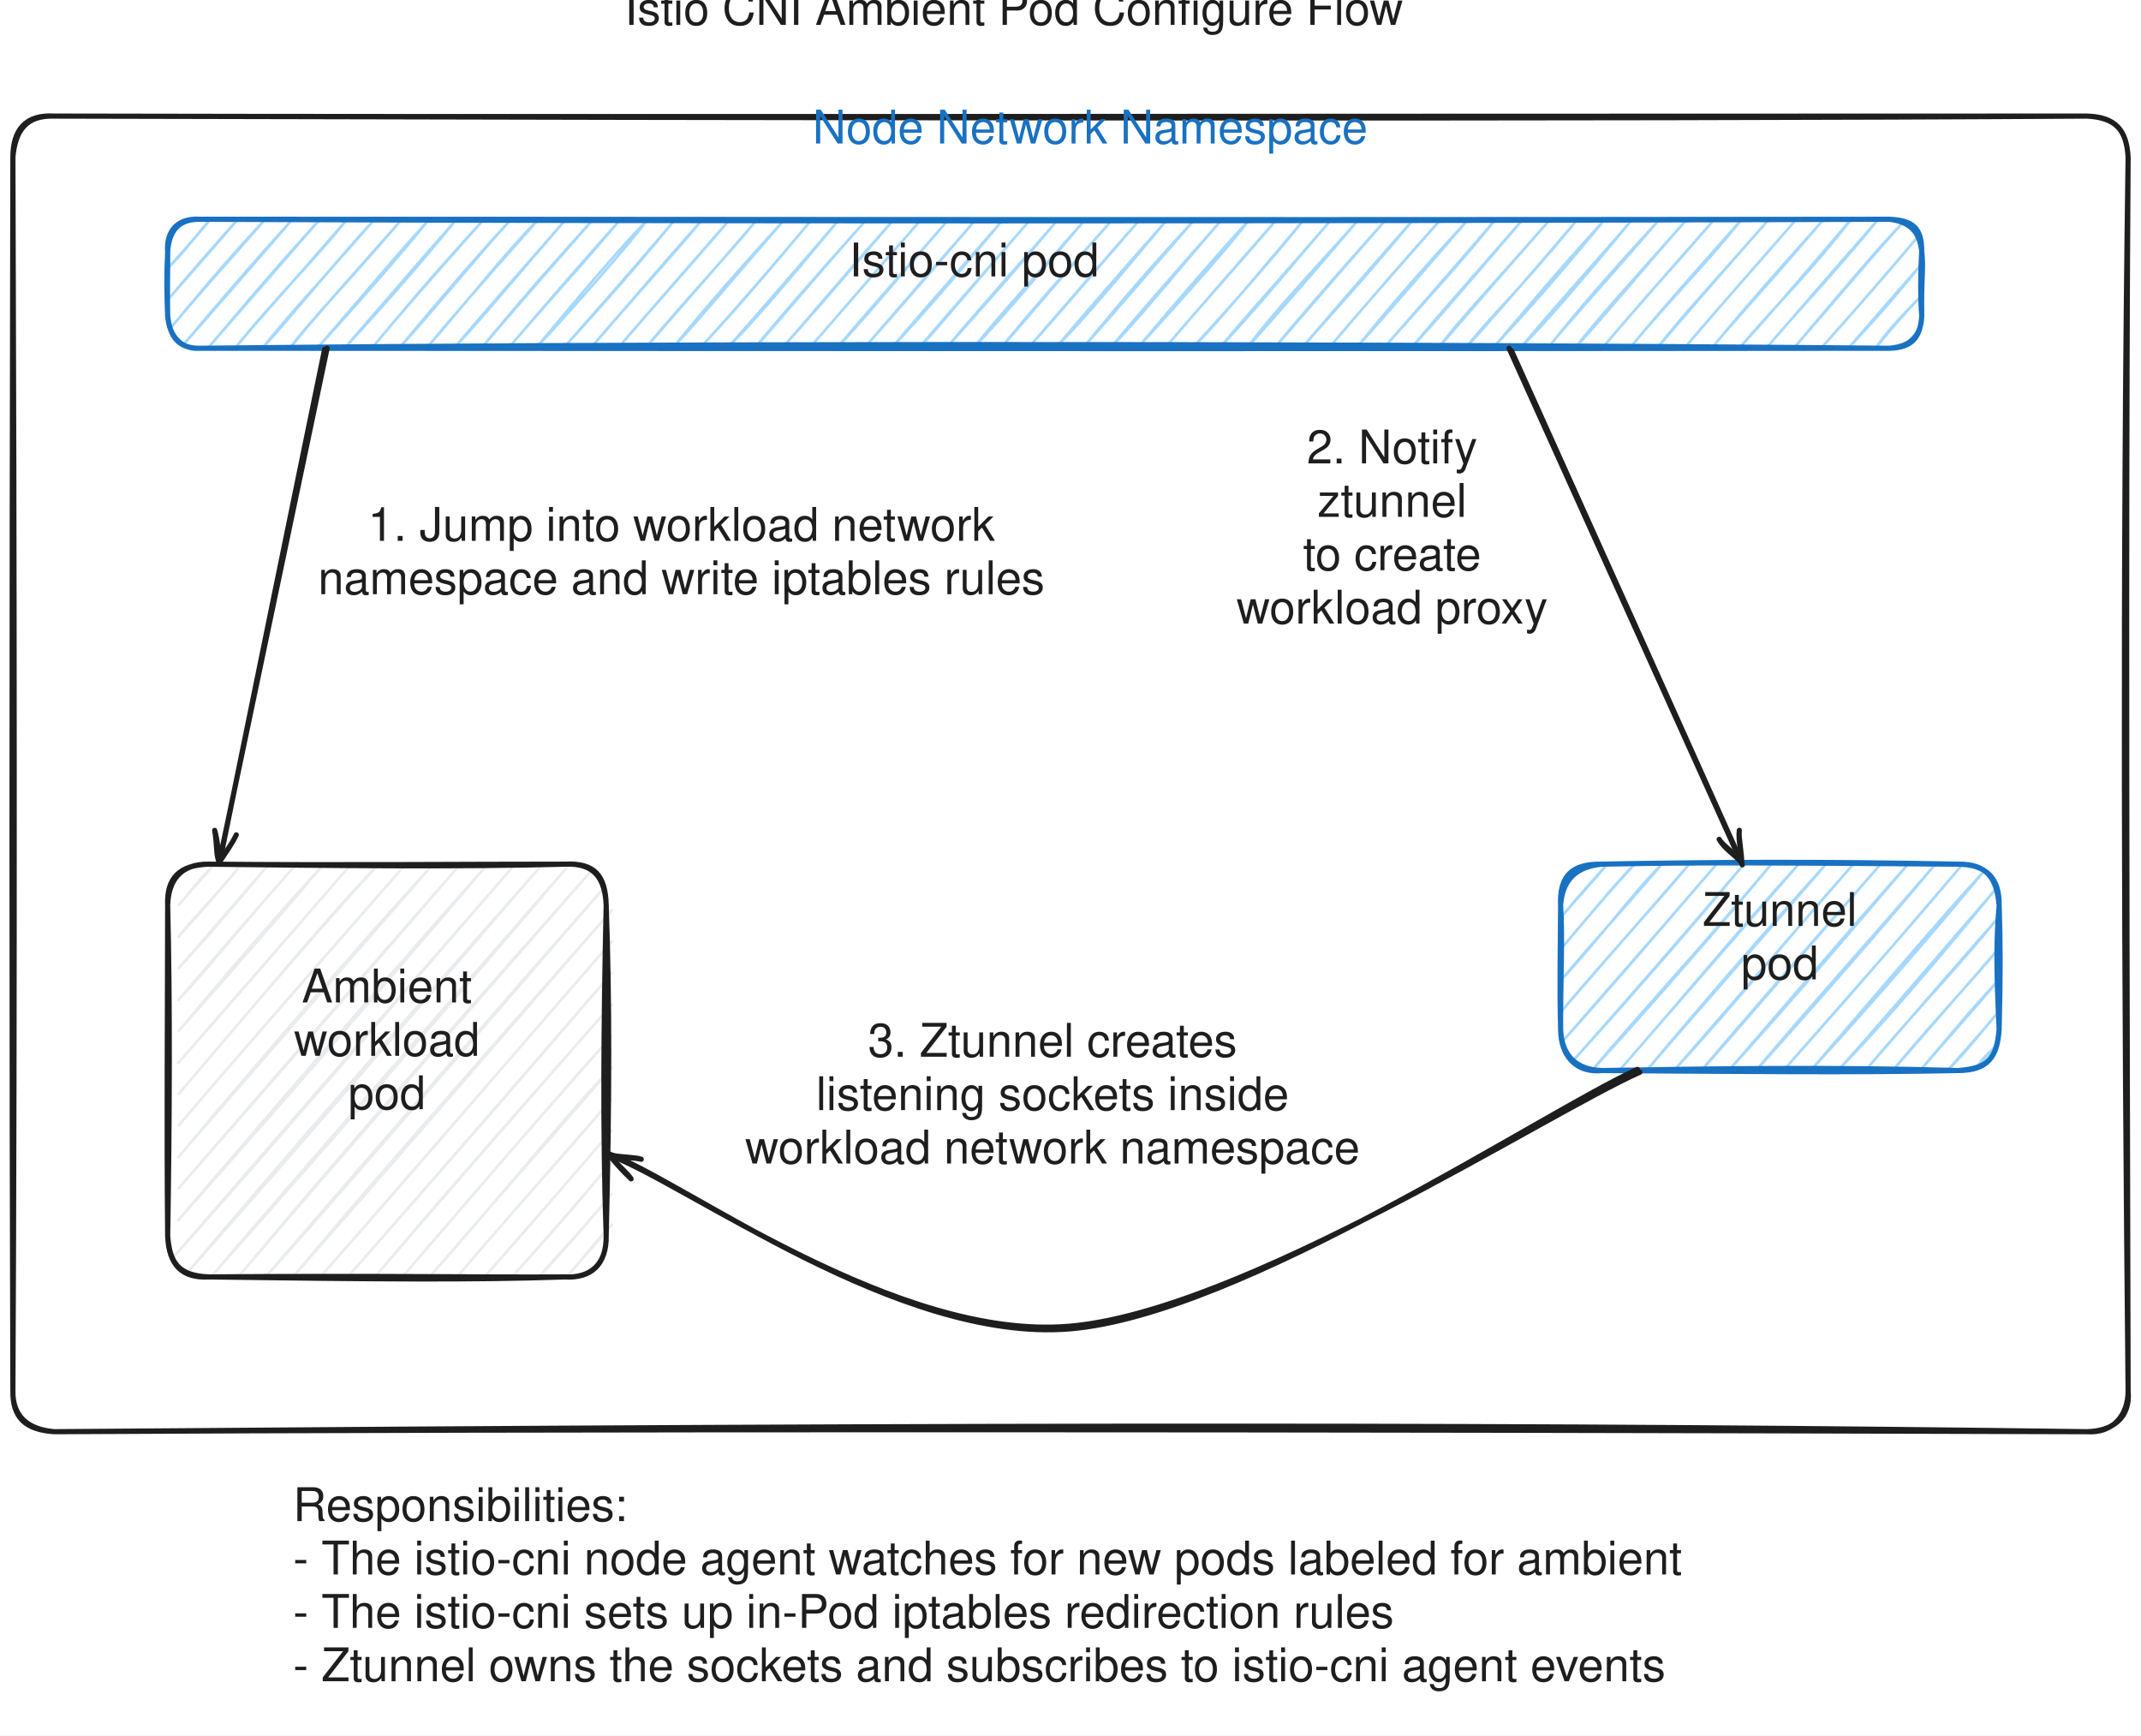
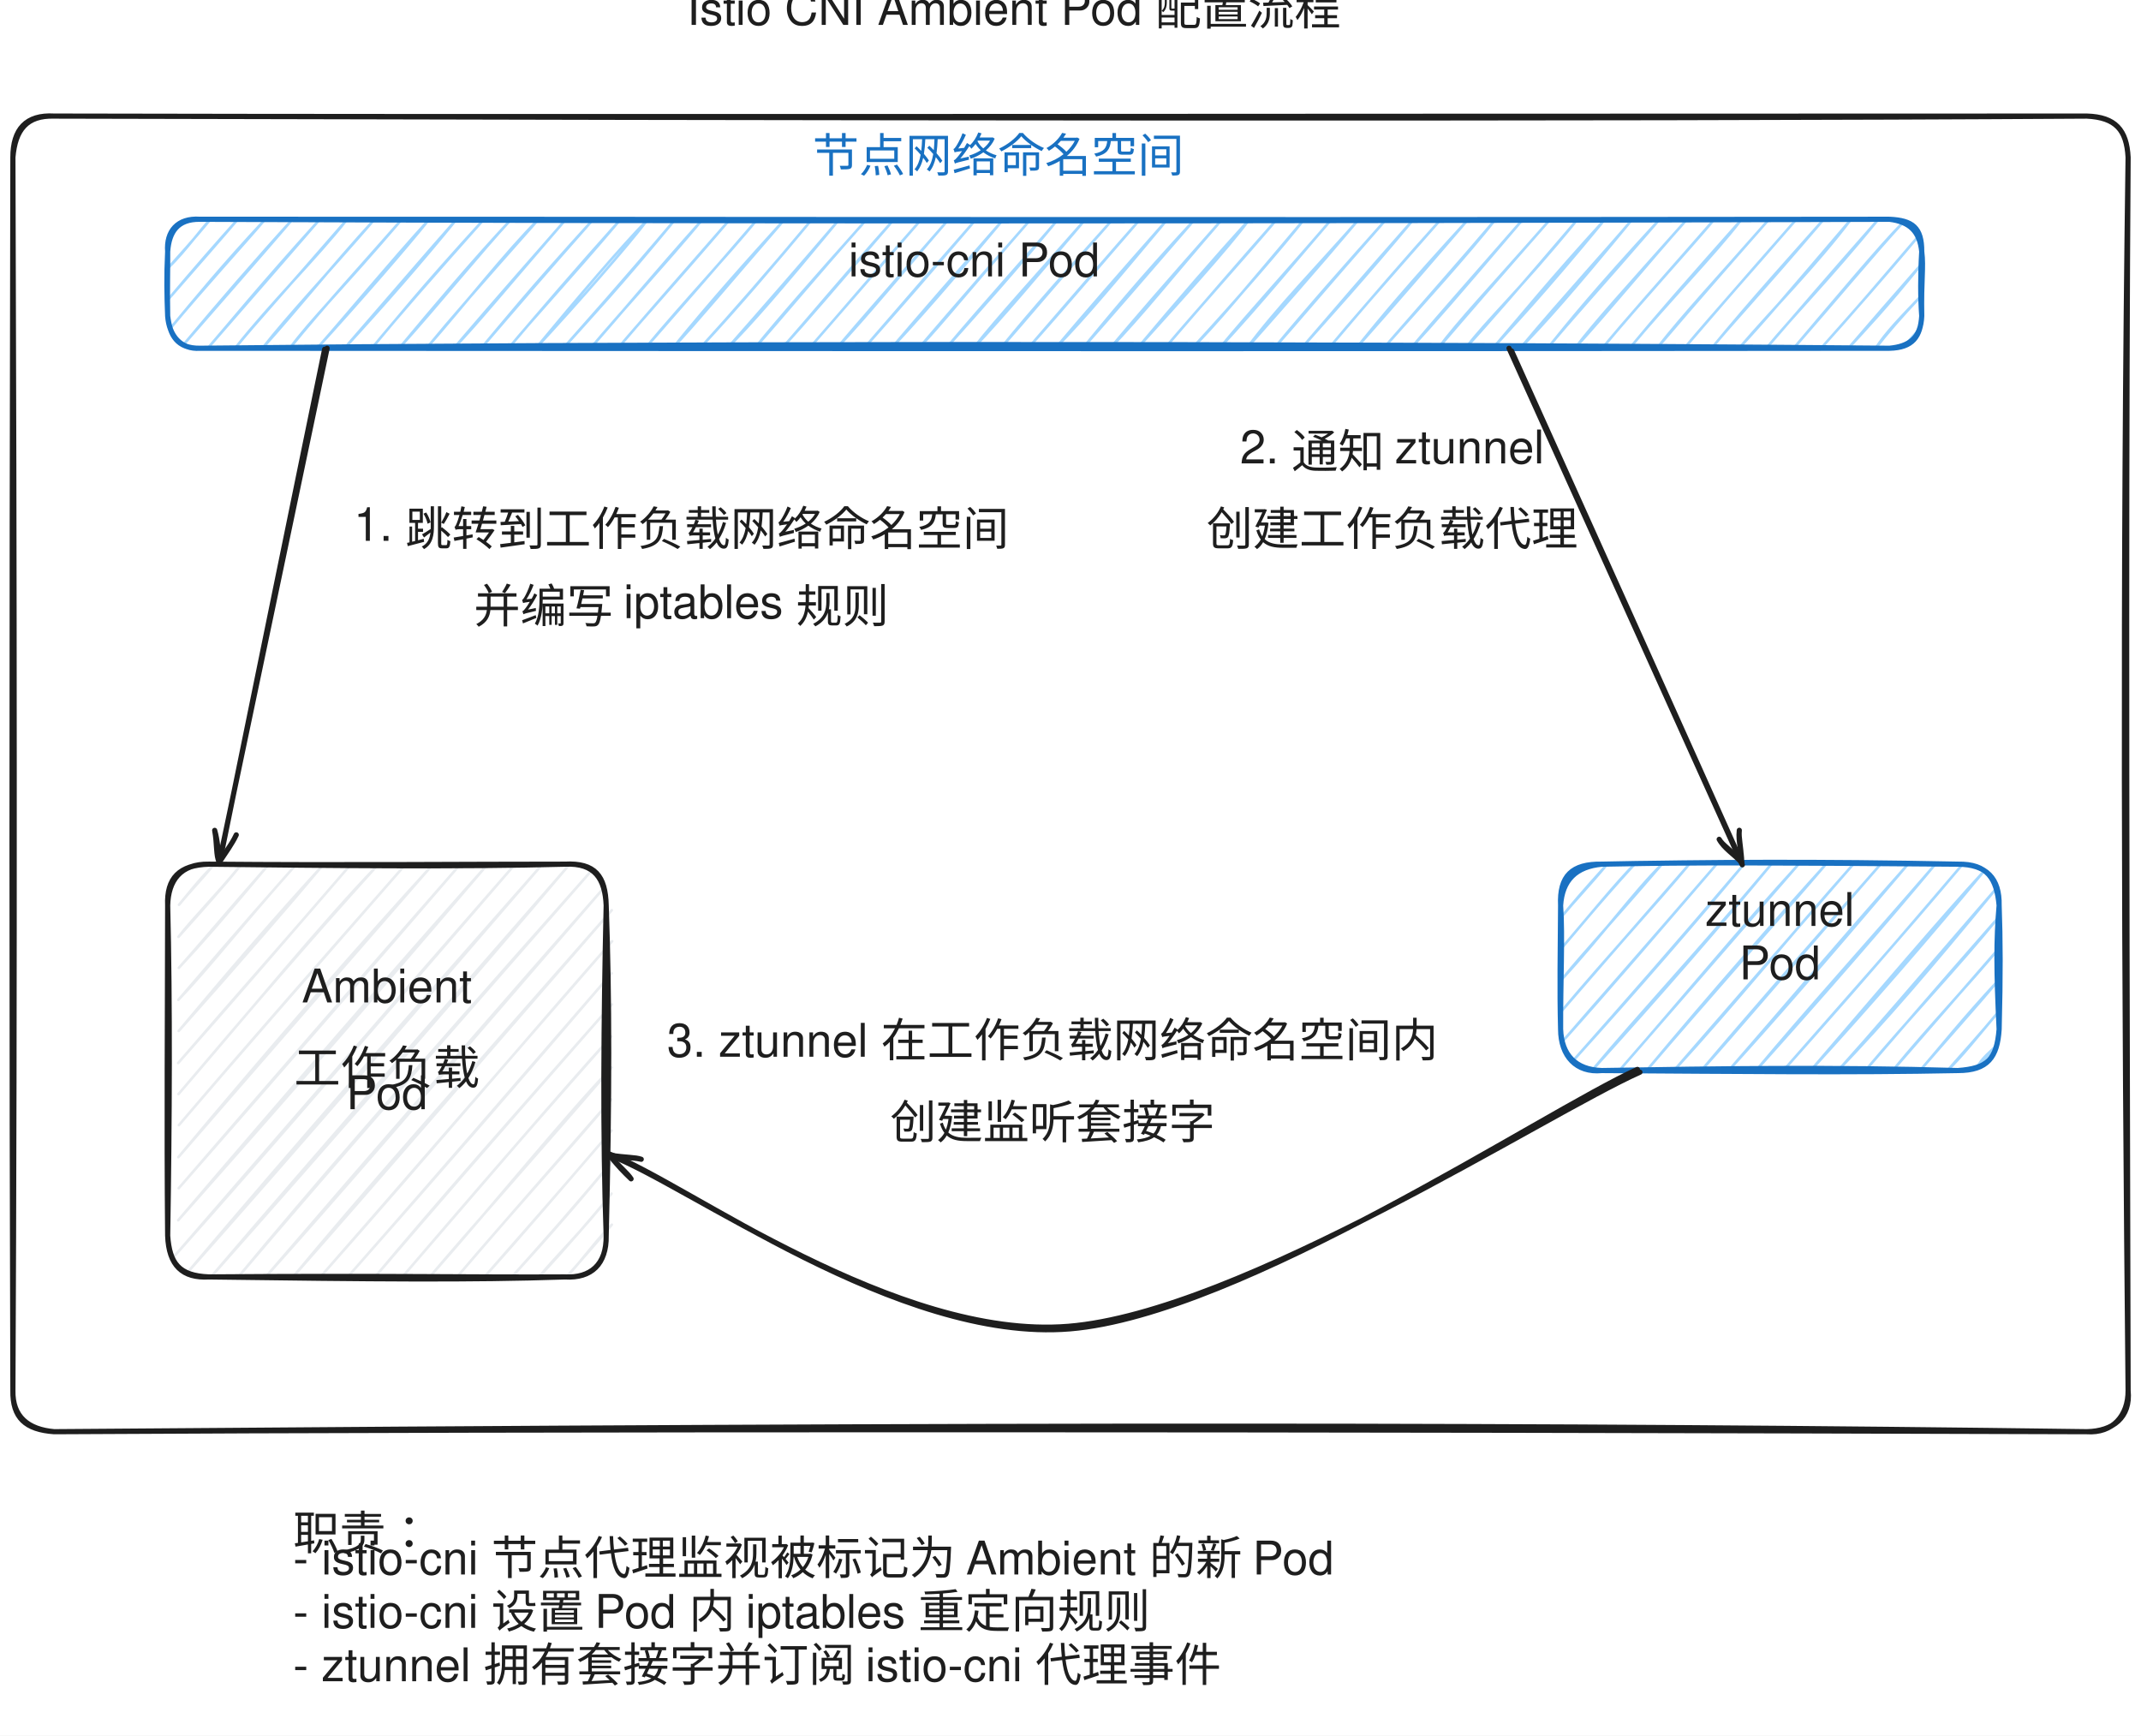
<svg xmlns="http://www.w3.org/2000/svg" version="1.1" viewBox="0 0 1660 1345.6" width="3320" height="2691.2">
  <defs>
    <style class="style-fonts">
      @font-face {
        font-family: "Virgil";
        src: url("https://excalidraw.com/Virgil.woff2");
      }
+ 
      @font-face {
        font-family: "Cascadia";
        src: url("https://excalidraw.com/Cascadia.woff2");
      }
+ 
      @font-face {
        font-family: "Assistant";
        src: url("https://app.excalidraw.com//dist/excalidraw-assets/Assistant-Regular.woff2");
      }
    </style>
  </defs>
  <rect x="0" y="0" width="1660" height="1345.6" fill="#ffffff" />
  <g stroke-linecap="round" transform="translate(10 90) rotate(0 820 510)">
    <path d="M32 0 C628.51 1.47, 1223.84 2.41, 1608 0 M32 0 C435.96 0.87, 840.23 0.09, 1608 0 M1608 0 C1630.18 0.62, 1638.9 10.75, 1640 32 M1608 0 C1630.43 1.15, 1638.89 10.7, 1640 32 M1640 32 C1635.49 355.02, 1636.9 678.5, 1640 988 M1640 32 C1638.57 243.76, 1638.44 455.67, 1640 988 M1640 988 C1640.18 1007.56, 1627.94 1021.39, 1608 1020 M1640 988 C1642.12 1009.11, 1628.21 1019.57, 1608 1020 M1608 1020 C1198.52 1014.57, 788.81 1014.03, 32 1020 M1608 1020 C1009.57 1018.06, 410.25 1017.82, 32 1020 M32 1020 C9.71 1018.47, -0.39 1009.24, 0 988 M32 1020 C12.08 1018.25, -0.45 1008.61, 0 988 M0 988 C1.58 669.8, 1.12 349.85, 0 32 M0 988 C-0.88 716.04, -0.89 444.3, 0 32 M0 32 C-0.03 10.31, 10.15 -1.3, 32 0 M0 32 C1.82 10.71, 10.62 -0.65, 32 0" stroke="#1e1e1e" stroke-width="4" fill="none" />
  </g>
  <g transform="translate(630 102) rotate(0 215.1667 20.7)">
-     <text x="0" y="0" font-family="Helvetica, Segoe UI Emoji" font-size="36px" fill="#1971c2" text-anchor="start" style="white-space: pre;" direction="ltr" dominant-baseline="text-before-edge">Node Network Namespace</text>
+     <text x="0" y="0" font-family="Helvetica, Segoe UI Emoji" font-size="36px" fill="#1971c2" text-anchor="start" style="white-space: pre;" direction="ltr" dominant-baseline="text-before-edge">节点网络命名空间</text>
  </g>
  <g stroke-linecap="round" transform="translate(130 170) rotate(0 680 50)">
    <path d="M3.56 9.72 C3.56 9.72, 3.56 9.72, 3.56 9.72 M3.56 9.72 C3.56 9.72, 3.56 9.72, 3.56 9.72 M0.54 37.57 C14.58 23.79, 25.49 7.78, 33.35 -0.16 M0.54 37.57 C8.73 28.22, 18.46 17.85, 33.35 -0.16 M0.81 61.65 C20.78 38.79, 41.46 15.18, 54.61 -0.23 M0.81 61.65 C19.56 39.26, 39.48 16.6, 54.61 -0.23 M1.73 84.98 C22.3 60.2, 41.29 36.98, 75.21 0.45 M1.73 84.98 C29.46 51.68, 58.67 19.9, 75.21 0.45 M11.84 97.74 C39.02 66.49, 68.85 32.56, 96.47 0.39 M11.84 97.74 C39.91 64.2, 69.35 30.11, 96.47 0.39 M30.48 100.69 C50.13 77.91, 70.32 52.77, 117.73 0.32 M30.48 100.69 C65.3 60.83, 99.85 20.9, 117.73 0.32 M51.74 100.62 C80.9 63.71, 115.14 30.55, 138.99 0.25 M51.74 100.62 C69.77 78.49, 87.93 59.17, 138.99 0.25 M73 100.55 C95.33 72.25, 119.72 47.01, 160.25 0.18 M73 100.55 C101.15 69.24, 126.68 36.89, 160.25 0.18 M94.26 100.49 C112.22 76.39, 132.92 56.9, 181.51 0.11 M94.26 100.49 C121.57 66.88, 152.06 33.7, 181.51 0.11 M115.52 100.42 C150.55 61.87, 185.15 21.99, 202.77 0.04 M115.52 100.42 C142.61 69.61, 169.93 36.24, 202.77 0.04 M136.78 100.35 C168.26 64.15, 202.73 23.97, 224.03 -0.03 M136.78 100.35 C167.84 66.55, 197.16 32.97, 224.03 -0.03 M158.04 100.28 C176.44 78.6, 193.99 56.01, 245.29 -0.1 M158.04 100.28 C180.07 73.51, 204.1 46.26, 245.29 -0.1 M179.3 100.21 C207.11 66.98, 235.42 33.08, 266.55 -0.17 M179.3 100.21 C211.24 64.68, 242.34 25.99, 266.55 -0.17 M200.56 100.14 C231.38 64.91, 261.84 25.71, 287.81 -0.24 M200.56 100.14 C219.8 76.69, 239.51 54.22, 287.81 -0.24 M221.82 100.07 C241.75 79.06, 259.74 56.75, 308.42 0.45 M221.82 100.07 C255.59 60.41, 288.99 22.89, 308.42 0.45 M242.42 100.76 C261.14 78.62, 277.52 57.76, 329.68 0.38 M242.42 100.76 C268.62 70.24, 294.18 40.55, 329.68 0.38 M263.68 100.69 C285.4 74.4, 308.87 49.87, 350.94 0.31 M263.68 100.69 C289.14 70.64, 316 39.28, 350.94 0.31 M284.94 100.62 C320.68 61.83, 354.93 22.76, 372.2 0.24 M284.94 100.62 C318.29 60.35, 352.08 20.68, 372.2 0.24 M306.2 100.55 C328.12 76.15, 351.94 50.7, 393.46 0.17 M306.2 100.55 C326.87 77.02, 347.75 54.05, 393.46 0.17 M327.46 100.48 C353.02 70.04, 381.84 39.34, 414.72 0.1 M327.46 100.48 C352.37 72.13, 374.73 44.87, 414.72 0.1 M348.72 100.41 C378.38 65.72, 406.11 34.19, 435.98 0.04 M348.72 100.41 C366.86 78.74, 386.85 57.3, 435.98 0.04 M369.98 100.34 C401.63 62.34, 432.94 29.5, 457.24 -0.03 M369.98 100.34 C397.85 68.46, 423.86 38.8, 457.24 -0.03 M391.24 100.27 C410.91 79.07, 430.57 55.29, 478.5 -0.1 M391.24 100.27 C420.46 64.12, 451.72 29.4, 478.5 -0.1 M412.5 100.21 C444.35 65.94, 471.46 33.74, 499.76 -0.17 M412.5 100.21 C438.56 71.57, 464.89 41.49, 499.76 -0.17 M433.76 100.14 C461.11 69.2, 489.17 36.9, 521.02 -0.24 M433.76 100.14 C454.18 79.29, 473.14 57.56, 521.02 -0.24 M455.02 100.07 C476.81 75.69, 498.92 48.5, 541.62 0.45 M455.02 100.07 C476.07 74.29, 498.72 48.57, 541.62 0.45 M475.63 100.75 C496.58 77.65, 515.02 55.89, 562.88 0.38 M475.63 100.75 C498.49 74.94, 520.47 48.07, 562.88 0.38 M496.89 100.68 C524.89 68.5, 551.7 37.53, 584.14 0.31 M496.89 100.68 C521.16 73.07, 545.27 44.31, 584.14 0.31 M518.15 100.62 C543.59 73.47, 567.81 43.56, 605.4 0.24 M518.15 100.62 C537.6 77.65, 556.54 56.23, 605.4 0.24 M539.41 100.55 C567 69.57, 594.04 38.39, 626.66 0.17 M539.41 100.55 C573.99 60.47, 607.35 22.12, 626.66 0.17 M560.67 100.48 C594.18 64.59, 624.97 27.4, 647.92 0.1 M560.67 100.48 C585.44 71.46, 611.63 41.43, 647.92 0.1 M581.93 100.41 C600.47 80.91, 617.73 58.74, 669.18 0.03 M581.93 100.41 C611.74 65.56, 643.69 29.11, 669.18 0.03 M603.19 100.34 C631.9 68.31, 657.62 39.45, 690.44 -0.04 M603.19 100.34 C635.25 62.4, 669.97 24.07, 690.44 -0.04 M624.45 100.27 C645.07 74.16, 669.5 48.14, 711.7 -0.11 M624.45 100.27 C649.41 73.72, 672.06 46.58, 711.7 -0.11 M645.71 100.2 C671.9 67.99, 698.17 38.79, 732.96 -0.18 M645.71 100.2 C665.64 77.67, 684.52 54.58, 732.96 -0.18 M666.97 100.13 C699.89 62.18, 736.45 19.62, 754.22 -0.24 M666.97 100.13 C695.19 68.67, 722.58 35.98, 754.22 -0.24 M688.23 100.06 C712.56 75.08, 734.85 48.13, 774.83 0.44 M688.23 100.06 C712.92 70.84, 737.67 42.54, 774.83 0.44 M708.83 100.75 C728.94 76.49, 750.92 49.15, 796.09 0.37 M708.83 100.75 C732.16 74.28, 755.83 46.96, 796.09 0.37 M730.09 100.68 C756.4 73.43, 776.99 46.79, 817.35 0.3 M730.09 100.68 C750.52 76.43, 772.66 50.8, 817.35 0.3 M751.35 100.61 C786.24 61.86, 821.03 23.76, 838.61 0.23 M751.35 100.61 C781.46 64.63, 812.51 28.98, 838.61 0.23 M772.61 100.54 C801.76 66.14, 834.85 29.78, 859.87 0.17 M772.61 100.54 C801.13 67.58, 829.34 34.7, 859.87 0.17 M793.87 100.47 C813.6 80.79, 833.19 56.78, 881.13 0.1 M793.87 100.47 C829.83 61.46, 864.49 21.21, 881.13 0.1 M815.13 100.4 C840.9 69.33, 866.73 41.54, 902.39 0.03 M815.13 100.4 C848.19 64.69, 878.96 27.05, 902.39 0.03 M836.39 100.33 C860.98 67.47, 889.19 39, 923.65 -0.04 M836.39 100.33 C861.79 71.6, 886.61 43.71, 923.65 -0.04 M857.65 100.27 C876.35 79.24, 894.05 57.89, 944.91 -0.11 M857.65 100.27 C885.08 67.08, 914.08 34.5, 944.91 -0.11 M878.91 100.2 C901.58 74.47, 926.02 48.04, 966.17 -0.18 M878.91 100.2 C903.27 72, 928.46 42.35, 966.17 -0.18 M900.17 100.13 C932.73 61.79, 960.63 29.4, 987.43 -0.25 M900.17 100.13 C918.07 78.58, 936.93 57.11, 987.43 -0.25 M921.43 100.06 C941.55 75.23, 960.31 52.56, 1008.03 0.44 M921.43 100.06 C952.25 65.37, 981.72 31.02, 1008.03 0.44 M942.04 100.74 C974.56 64.2, 1007.99 27.35, 1029.29 0.37 M942.04 100.74 C971.73 66.62, 1003.08 31.23, 1029.29 0.37 M963.3 100.68 C984.04 76, 1004.1 53.54, 1050.55 0.3 M963.3 100.68 C981.94 80.46, 999.26 60.49, 1050.55 0.3 M984.56 100.61 C1001.84 77.5, 1022.9 55.87, 1071.81 0.23 M984.56 100.61 C1007.6 73.7, 1032.07 45.42, 1071.81 0.23 M1005.82 100.54 C1024.02 76.58, 1046.82 56.71, 1093.08 0.16 M1005.82 100.54 C1025.7 78.45, 1046.2 55.14, 1093.08 0.16 M1027.08 100.47 C1044.43 80.95, 1063.01 62.33, 1114.34 0.09 M1027.08 100.47 C1049.18 74.77, 1071.28 47.27, 1114.34 0.09 M1048.34 100.4 C1083.05 58.91, 1117.78 21.34, 1135.6 0.02 M1048.34 100.4 C1067.93 80.21, 1087.79 58.08, 1135.6 0.02 M1069.6 100.33 C1086.55 79.4, 1104.32 57.01, 1156.86 -0.05 M1069.6 100.33 C1088.53 77.21, 1108.59 55.77, 1156.86 -0.05 M1090.86 100.26 C1119.62 68.54, 1145.22 36.84, 1178.12 -0.11 M1090.86 100.26 C1108.1 77.92, 1126.67 57.72, 1178.12 -0.11 M1112.12 100.19 C1130.81 77.47, 1152.76 53.09, 1199.38 -0.18 M1112.12 100.19 C1144.69 61.23, 1177.83 25.48, 1199.38 -0.18 M1133.38 100.12 C1164.25 62.96, 1198.17 28.73, 1219.98 0.5 M1133.38 100.12 C1153.97 75.19, 1176.14 49.93, 1219.98 0.5 M1154.64 100.05 C1176.24 72.48, 1201.43 45.79, 1241.24 0.43 M1154.64 100.05 C1186.93 62.11, 1219.3 25.34, 1241.24 0.43 M1175.24 100.74 C1202.18 68.72, 1227.55 40.83, 1262.5 0.36 M1175.24 100.74 C1193 80.04, 1213.54 56.17, 1262.5 0.36 M1196.5 100.67 C1228.28 61.94, 1262.09 24.84, 1283.76 0.3 M1196.5 100.67 C1213.85 79.55, 1232.58 60.33, 1283.76 0.3 M1217.76 100.6 C1246.58 67.08, 1276.86 37.35, 1305.02 0.23 M1217.76 100.6 C1237.6 79.33, 1256.07 57.59, 1305.02 0.23 M1239.03 100.53 C1261.01 73.94, 1286.07 49.07, 1326.28 0.16 M1239.03 100.53 C1262.25 73.59, 1285.73 46.15, 1326.28 0.16 M1260.29 100.46 C1292.21 64.05, 1324.43 25.25, 1345.57 2.35 M1260.29 100.46 C1293.21 61.66, 1327.07 21.08, 1345.57 2.35 M1281.55 100.4 C1306.59 72.73, 1328.06 47.39, 1357.65 12.85 M1281.55 100.4 C1306.18 72.65, 1329.32 46.76, 1357.65 12.85 M1302.81 100.33 C1316.75 85.15, 1332.42 68.84, 1359.88 34.67 M1302.81 100.33 C1320.13 80.14, 1336.86 60.91, 1359.88 34.67 M1324.07 100.26 C1331.92 87.99, 1343.52 76.12, 1360.15 58.75 M1324.07 100.26 C1332.87 88.81, 1342.75 77.33, 1360.15 58.75 M1346.64 98.68 C1350.86 94.62, 1354.77 88.66, 1359.1 84.34 M1346.64 98.68 C1349.76 93.92, 1354.9 88.81, 1359.1 84.34" stroke="#a5d8ff" stroke-width="2" fill="none" />
    <path d="M25 0 C348.87 -0.12, 672.5 0.72, 1335 0 M25 0 C420.07 1.67, 815.59 1.66, 1335 0 M1335 0 C1350.96 1.96, 1358.41 9.7, 1360 25 M1335 0 C1352.83 0.84, 1360.04 6.34, 1360 25 M1360 25 C1361.58 37.71, 1359.44 46.7, 1360 75 M1360 25 C1358.92 43.33, 1358.97 61.45, 1360 75 M1360 75 C1359.29 92.22, 1350.17 98.56, 1335 100 M1360 75 C1358.92 91.01, 1353.05 99.61, 1335 100 M1335 100 C832.7 95.7, 329.57 96.71, 25 100 M1335 100 C977.92 100.39, 621.41 100.35, 25 100 M25 100 C7.14 100.21, 1.8 89.84, 0 75 M25 100 C10.09 101.05, 1.1 90.27, 0 75 M0 75 C-0.63 59.16, -0.94 44.42, 0 25 M0 75 C-0.46 54.79, 0.14 35.64, 0 25 M0 25 C1.08 9.75, 7.65 -0.22, 25 0 M0 25 C-1.17 9.52, 7.46 -1.21, 25 0" stroke="#1971c2" stroke-width="4" fill="none" />
  </g>
  <g stroke-linecap="round" transform="translate(130 670) rotate(0 170 160)">
    <path d="M7.86 8.16 C7.86 8.16, 7.86 8.16, 7.86 8.16 M7.86 8.16 C7.86 8.16, 7.86 8.16, 7.86 8.16 M8.78 31.49 C16.28 22.24, 26.44 11.77, 34.37 2.05 M8.78 31.49 C16.93 21.69, 23.52 12.91, 34.37 2.05 M8.39 56.32 C20.47 40.86, 37.05 24.57, 55.63 1.98 M8.39 56.32 C26.06 36.54, 44.33 16.23, 55.63 1.98 M8.66 80.4 C26.14 61.69, 42.24 43.29, 76.89 1.91 M8.66 80.4 C27.67 59.13, 44.08 39.12, 76.89 1.91 M8.27 105.24 C33.06 79.28, 53.95 51.52, 98.15 1.85 M8.27 105.24 C27.85 82.72, 47.7 58.85, 98.15 1.85 M8.54 129.32 C44.66 86.09, 80.15 44.77, 119.41 1.78 M8.54 129.32 C52.88 79.57, 96.41 29.35, 119.41 1.78 M8.15 154.16 C52.54 102.6, 96.1 53.71, 140.67 1.71 M8.15 154.16 C51.05 105.69, 90.8 59.38, 140.67 1.71 M8.41 178.24 C66.12 111.18, 121.16 43.88, 161.28 2.39 M8.41 178.24 C58.5 119.09, 110.05 59.01, 161.28 2.39 M8.68 202.32 C55.64 147.37, 102.38 94.29, 182.54 2.32 M8.68 202.32 C63.09 138.43, 119.36 74.42, 182.54 2.32 M8.29 227.16 C79.94 141.28, 153.51 57.18, 203.8 2.26 M8.29 227.16 C68.23 157.79, 128.41 89.01, 203.8 2.26 M8.56 251.24 C76.78 172.26, 146.84 91.37, 225.06 2.19 M8.56 251.24 C91.11 157.06, 172.77 63.05, 225.06 2.19 M8.17 276.08 C66.86 209.55, 124.93 144.55, 246.32 2.12 M8.17 276.08 C92.87 176.76, 179.03 77.72, 246.32 2.12 M4.5 304.69 C84.72 214.7, 163.81 122.1, 267.58 2.05 M4.5 304.69 C68.62 230.67, 133.42 155.82, 267.58 2.05 M14.6 317.45 C102.79 217.96, 190.41 116.17, 288.84 1.98 M14.6 317.45 C99.8 216.74, 186.08 118.52, 288.84 1.98 M32.58 321.15 C116.86 222.48, 203.05 124.74, 310.1 1.91 M32.58 321.15 C133.7 206.93, 234.05 91.98, 310.1 1.91 M53.84 321.08 C128.85 232.5, 207.54 143.92, 327.42 6.37 M53.84 321.08 C110.91 252.24, 170.37 183.58, 327.42 6.37 M75.1 321.01 C131.52 257.97, 185.65 195.09, 338.18 18.38 M75.1 321.01 C169.73 211.07, 266.23 100.14, 338.18 18.38 M96.36 320.95 C151.01 255.27, 207.66 191.43, 344.35 35.67 M96.36 320.95 C165.25 242.79, 233.11 163.96, 344.35 35.67 M117.62 320.88 C200.39 227.43, 281.42 131.52, 344.62 59.75 M117.62 320.88 C165.11 266.8, 211.79 212.52, 344.62 59.75 M138.88 320.81 C216.9 232.07, 292.91 143.74, 344.23 84.58 M138.88 320.81 C209.84 240.56, 280.34 159.38, 344.23 84.58 M160.14 320.74 C211.14 259.88, 264 200.07, 344.5 108.67 M160.14 320.74 C199.73 274.5, 238.99 228.98, 344.5 108.67 M181.4 320.67 C242.77 249.58, 304.76 176.81, 344.11 133.5 M181.4 320.67 C216.95 279.34, 252.12 237.47, 344.11 133.5 M202.67 320.6 C256.57 259.5, 308.35 195.02, 344.37 157.58 M202.67 320.6 C236.12 281.07, 271.05 242.55, 344.37 157.58 M223.93 320.53 C249.37 290.83, 275.08 261.22, 343.98 182.42 M223.93 320.53 C267.59 268.95, 312.67 219.83, 343.98 182.42 M245.19 320.46 C268.58 293.53, 290.86 268.84, 344.25 206.5 M245.19 320.46 C276.9 285.12, 307.6 248.98, 344.25 206.5 M265.79 321.15 C290.97 293.09, 313.48 267.84, 344.52 230.58 M265.79 321.15 C295.71 288.55, 324.01 255.77, 344.52 230.58 M287.05 321.08 C302.22 302.23, 320.57 285.67, 344.13 255.42 M287.05 321.08 C308.87 297.42, 330.41 272.61, 344.13 255.42 M308.97 320.26 C320.69 308.05, 332.14 291.37, 344.39 279.5 M308.97 320.26 C319.15 308.65, 328.99 297.7, 344.39 279.5" stroke="#e9ecef" stroke-width="2" fill="none" />
    <path d="M32 0 C127.79 1.11, 225.07 2.17, 308 0 M32 0 C133.58 0.93, 236.7 -0.05, 308 0 M308 0 C331.21 -1.26, 339.5 9.06, 340 32 M308 0 C331.52 -1.15, 339.15 11.68, 340 32 M340 32 C338.03 120.19, 337.24 210.74, 340 288 M340 32 C342.57 104.63, 342.63 178.51, 340 288 M340 288 C340.28 309.9, 328.76 321.29, 308 320 M340 288 C340.45 310.53, 327.66 321.01, 308 320 M308 320 C237.96 320.41, 165.65 318.95, 32 320 M308 320 C234.42 322.48, 160.37 321.69, 32 320 M32 320 C11.61 321.17, 0.84 311.31, 0 288 M32 320 C8.67 319.09, 1.49 309.45, 0 288 M0 288 C-0.83 201.76, -0.08 116.39, 0 32 M0 288 C1.48 197.86, 1.86 107.55, 0 32 M0 32 C0.45 12.66, 9.97 -0.41, 32 0 M0 32 C-0.91 10.84, 9 0.61, 32 0" stroke="#1e1e1e" stroke-width="4" fill="none" />
  </g>
  <g transform="translate(227.9333 767.9) rotate(0 72.06667 62.1)">
    <text x="72.067" y="0" font-family="Helvetica, Segoe UI Emoji" font-size="36px" fill="#1e1e1e" text-anchor="middle" style="white-space: pre;" direction="ltr" dominant-baseline="text-before-edge">Ambient</text>
-     <text x="72.067" y="41.4" font-family="Helvetica, Segoe UI Emoji" font-size="36px" fill="#1e1e1e" text-anchor="middle" style="white-space: pre;" direction="ltr" dominant-baseline="text-before-edge">workload</text>
-     <text x="72.067" y="82.8" font-family="Helvetica, Segoe UI Emoji" font-size="36px" fill="#1e1e1e" text-anchor="middle" style="white-space: pre;" direction="ltr" dominant-baseline="text-before-edge">pod</text>
+     <text x="72.067" y="41.4" font-family="Helvetica, Segoe UI Emoji" font-size="36px" fill="#1e1e1e" text-anchor="middle" style="white-space: pre;" direction="ltr" dominant-baseline="text-before-edge">工作负载</text>
+     <text x="72.067" y="82.8" font-family="Helvetica, Segoe UI Emoji" font-size="36px" fill="#1e1e1e" text-anchor="middle" style="white-space: pre;" direction="ltr" dominant-baseline="text-before-edge">Pod</text>
  </g>
  <g stroke-linecap="round" transform="translate(1210 670) rotate(0 170 80)">
    <path d="M7.86 8.16 C7.86 8.16, 7.86 8.16, 7.86 8.16 M7.86 8.16 C7.86 8.16, 7.86 8.16, 7.86 8.16 M0.91 40.54 C11.18 28.17, 22.39 16.58, 36.34 -0.21 M0.91 40.54 C8.77 31.07, 15.35 23.02, 36.34 -0.21 M1.18 64.62 C21.49 40.92, 43.11 14.27, 57.6 -0.28 M1.18 64.62 C13.72 50.28, 24.96 35.65, 57.6 -0.28 M1.44 88.71 C31.22 56.48, 58.24 19.77, 78.2 0.41 M1.44 88.71 C19.27 66.86, 38.64 46.49, 78.2 0.41 M1.05 113.54 C21.95 89.38, 42.87 65.27, 99.46 0.34 M1.05 113.54 C36.68 71.18, 73.87 31.13, 99.46 0.34 M1.32 137.62 C29.13 105.38, 55.99 75.42, 120.72 0.27 M1.32 137.62 C39.41 95.13, 76.49 51.65, 120.72 0.27 M9.46 152.65 C50.76 106.04, 89.53 62, 141.98 0.2 M9.46 152.65 C59.03 97.8, 107.03 42.4, 141.98 0.2 M24.82 159.37 C62.9 113.91, 103.73 70.95, 163.24 0.13 M24.82 159.37 C77 101.75, 128.54 42.43, 163.24 0.13 M45.42 160.06 C92.6 106.31, 140.35 48.31, 184.5 0.06 M45.42 160.06 C84.46 115.03, 122.62 71.45, 184.5 0.06 M66.68 159.99 C116.74 99.88, 170.06 39.34, 205.76 -0.01 M66.68 159.99 C114.56 104, 162.21 50.66, 205.76 -0.01 M87.94 159.92 C133.96 109.84, 176.23 57.09, 227.02 -0.08 M87.94 159.92 C128.05 113.85, 167.23 68.63, 227.02 -0.08 M109.2 159.85 C139.83 125.67, 168.66 91.16, 248.28 -0.15 M109.2 159.85 C145.07 117.35, 182.36 74.89, 248.28 -0.15 M130.46 159.78 C174 109.86, 215.18 60.94, 269.54 -0.22 M130.46 159.78 C165.21 121.5, 198.63 83.33, 269.54 -0.22 M151.06 160.47 C191.56 112.13, 232.32 67.41, 290.8 -0.28 M151.06 160.47 C203.83 101.68, 254.8 42.99, 290.8 -0.28 M172.32 160.4 C202.44 126.44, 233.46 91.94, 311.41 0.4 M172.32 160.4 C219.55 106.49, 266.7 53.68, 311.41 0.4 M193.58 160.33 C241.39 107.97, 287.55 54.72, 328.08 5.61 M193.58 160.33 C244.94 100.63, 296.28 40.13, 328.08 5.61 M214.84 160.26 C252.69 120.61, 285.69 82.31, 338.18 18.38 M214.84 160.26 C242.27 129.79, 268.35 99.26, 338.18 18.38 M236.1 160.19 C270.28 119.29, 307.86 80.16, 340.42 40.19 M236.1 160.19 C261.31 131.25, 284.48 103.8, 340.42 40.19 M257.36 160.12 C286.14 125.08, 319.35 90.25, 340.68 64.28 M257.36 160.12 C278.95 135.22, 301.3 109.61, 340.68 64.28 M278.63 160.05 C294.73 141.42, 310.47 121.23, 340.29 89.11 M278.63 160.05 C299.86 135.41, 321.69 111.18, 340.29 89.11 M299.89 159.99 C311.49 148.77, 322.09 135.2, 340.56 113.19 M299.89 159.99 C313.07 144.95, 325.08 131.91, 340.56 113.19 M322.46 158.41 C325.89 150.6, 334.8 144.02, 338.2 140.29 M322.46 158.41 C328.2 151.41, 334.06 145.35, 338.2 140.29" stroke="#a5d8ff" stroke-width="2" fill="none" />
    <path d="M32 0 C115.12 -1.58, 198.42 -2.21, 308 0 M32 0 C102.74 -1.59, 173.72 -1.1, 308 0 M308 0 C331.09 -0.41, 338.15 11.34, 340 32 M308 0 C330.2 0.14, 340.44 10.94, 340 32 M340 32 C337.67 59.07, 337.84 82.85, 340 128 M340 32 C340.95 58.44, 341.1 85.31, 340 128 M340 128 C338.68 149.44, 331.22 160.03, 308 160 M340 128 C338.07 151.61, 330.94 158.32, 308 160 M308 160 C213.28 157.23, 121.03 158.49, 32 160 M308 160 C224.91 161.7, 140.43 160.65, 32 160 M32 160 C11.57 159.43, 0.73 147.83, 0 128 M32 160 C12.11 162, 0.06 148.75, 0 128 M0 128 C-0.18 91.63, 1.67 56.31, 0 32 M0 128 C-0.85 96.87, -0.2 65.81, 0 32 M0 32 C-1.05 9.01, 8.78 -0.42, 32 0 M0 32 C1.23 12.38, 11.98 1.83, 32 0" stroke="#1971c2" stroke-width="4" fill="none" />
  </g>
  <g transform="translate(1319.933 708.6) rotate(0 60.06667 41.4)">
-     <text x="60.067" y="0" font-family="Helvetica, Segoe UI Emoji" font-size="36px" fill="#1e1e1e" text-anchor="middle" style="white-space: pre;" direction="ltr" dominant-baseline="text-before-edge">Ztunnel</text>
-     <text x="60.067" y="41.4" font-family="Helvetica, Segoe UI Emoji" font-size="36px" fill="#1e1e1e" text-anchor="middle" style="white-space: pre;" direction="ltr" dominant-baseline="text-before-edge">pod</text>
+     <text x="60.067" y="0" font-family="Helvetica, Segoe UI Emoji" font-size="36px" fill="#1e1e1e" text-anchor="middle" style="white-space: pre;" direction="ltr" dominant-baseline="text-before-edge">ztunnel</text>
+     <text x="60.067" y="41.4" font-family="Helvetica, Segoe UI Emoji" font-size="36px" fill="#1e1e1e" text-anchor="middle" style="white-space: pre;" direction="ltr" dominant-baseline="text-before-edge">Pod</text>
  </g>
  <g stroke-linecap="round">
    <g transform="translate(252.257 270.2437) rotate(0 -41.29717 199.0556)">
      <path d="M-0.55 0.53 C-14.32 66.91, -68.21 330.9, -81.75 397.21 M1.36 -0.24 C-12.56 66.37, -68.34 331.6, -82.26 398.28" stroke="#1e1e1e" stroke-width="4" fill="none" />
    </g>
    <g transform="translate(252.257 270.2437) rotate(0 -41.29717 199.0556)">
      <path d="M-85.81 373.53 C-83.84 384.12, -84.9 393.25, -82.26 398.28 M-85.81 373.53 C-83.51 381.49, -83.15 389.49, -82.26 398.28" stroke="#1e1e1e" stroke-width="4" fill="none" />
    </g>
    <g transform="translate(252.257 270.2437) rotate(0 -41.29717 199.0556)">
      <path d="M-69.07 377.04 C-73.28 386.25, -80.54 394.08, -82.26 398.28 M-69.07 377.04 C-72.2 383.78, -77.25 390.65, -82.26 398.28" stroke="#1e1e1e" stroke-width="4" fill="none" />
    </g>
  </g>
  <mask />
  <g transform="translate(246.0333 410) rotate(0 282.2667 41.4)">
-     <text x="282.267" y="0" font-family="Helvetica, Segoe UI Emoji" font-size="36px" fill="#1e1e1e" text-anchor="middle" style="white-space: pre;" direction="ltr" dominant-baseline="text-before-edge">1. Jump into workload network </text>
-     <text x="282.267" y="41.4" font-family="Helvetica, Segoe UI Emoji" font-size="36px" fill="#1e1e1e" text-anchor="middle" style="white-space: pre;" direction="ltr" dominant-baseline="text-before-edge">namespace and write iptables rules</text>
+     <text x="282.267" y="0" font-family="Helvetica, Segoe UI Emoji" font-size="36px" fill="#1e1e1e" text-anchor="middle" style="white-space: pre;" direction="ltr" dominant-baseline="text-before-edge">1. 跳转到工作负载网络命名空间</text>
+     <text x="282.267" y="41.4" font-family="Helvetica, Segoe UI Emoji" font-size="36px" fill="#1e1e1e" text-anchor="middle" style="white-space: pre;" direction="ltr" dominant-baseline="text-before-edge">并编写 iptables 规则</text>
  </g>
  <g stroke-linecap="round">
    <g transform="translate(1170.323 270.9283) rotate(0 89.8385 199.5359)">
      <path d="M-0.32 -0.93 C29.74 65.68, 150.49 333.07, 180.54 399.58 M1.71 1.2 C31.68 67.45, 150.43 331.43, 180.04 397.72" stroke="#1e1e1e" stroke-width="4" fill="none" />
    </g>
    <g transform="translate(1170.323 270.9283) rotate(0 89.8385 199.5359)">
      <path d="M162.62 379.78 C166.51 386.88, 174.35 391.53, 180.04 397.72 M162.62 379.78 C165.45 384.6, 170.67 386.86, 180.04 397.72" stroke="#1e1e1e" stroke-width="4" fill="none" />
    </g>
    <g transform="translate(1170.323 270.9283) rotate(0 89.8385 199.5359)">
      <path d="M178.23 372.79 C177.23 382.02, 180.19 388.87, 180.04 397.72 M178.23 372.79 C177.57 379.12, 179.37 382.91, 180.04 397.72" stroke="#1e1e1e" stroke-width="4" fill="none" />
    </g>
  </g>
  <mask />
  <g transform="translate(958.275 350) rotate(0 121.1 82.8)">
-     <text x="121.1" y="0" font-family="Helvetica, Segoe UI Emoji" font-size="36px" fill="#1e1e1e" text-anchor="middle" style="white-space: pre;" direction="ltr" dominant-baseline="text-before-edge">2. Notify</text>
-     <text x="121.1" y="41.4" font-family="Helvetica, Segoe UI Emoji" font-size="36px" fill="#1e1e1e" text-anchor="middle" style="white-space: pre;" direction="ltr" dominant-baseline="text-before-edge">ztunnel</text>
-     <text x="121.1" y="82.8" font-family="Helvetica, Segoe UI Emoji" font-size="36px" fill="#1e1e1e" text-anchor="middle" style="white-space: pre;" direction="ltr" dominant-baseline="text-before-edge">to create </text>
-     <text x="121.1" y="124.2" font-family="Helvetica, Segoe UI Emoji" font-size="36px" fill="#1e1e1e" text-anchor="middle" style="white-space: pre;" direction="ltr" dominant-baseline="text-before-edge">workload proxy</text>
+     <text x="121.1" y="0" font-family="Helvetica, Segoe UI Emoji" font-size="36px" fill="#1e1e1e" text-anchor="middle" style="white-space: pre;" direction="ltr" dominant-baseline="text-before-edge">2. 通知 ztunnel      </text>
+     <text x="121.1" y="41.4" font-family="Helvetica, Segoe UI Emoji" font-size="36px" fill="#1e1e1e" text-anchor="middle" style="white-space: pre;" direction="ltr" dominant-baseline="text-before-edge">创建工作负载代理      </text>
  </g>
  <g stroke-linecap="round">
    <g transform="translate(1270 830) rotate(0 -399.0556 100)">
      <path d="M-0.46 -0.88 C-73.83 32.35, -307.73 189.34, -440.54 200.28 C-573.34 211.23, -737.71 87.2, -797.28 64.78 M1.5 1.27 C-72.05 34.05, -308.58 187.59, -441.77 198.31 C-574.96 209.02, -738.3 87.47, -797.61 65.55" stroke="#1e1e1e" stroke-width="4" fill="none" />
    </g>
    <g transform="translate(1270 830) rotate(0 -399.0556 100)">
      <path d="M-772.82 68.78 C-781.15 66.9, -786.04 68.28, -797.61 65.55 M-772.82 68.78 C-777.77 67.09, -783.63 67.68, -797.61 65.55" stroke="#1e1e1e" stroke-width="4" fill="none" />
    </g>
    <g transform="translate(1270 830) rotate(0 -399.0556 100)">
      <path d="M-780.7 83.96 C-786.97 77.92, -789.69 75.13, -797.61 65.55 M-780.7 83.96 C-783.98 79.02, -788.15 76.36, -797.61 65.55" stroke="#1e1e1e" stroke-width="4" fill="none" />
    </g>
  </g>
  <mask />
  <g transform="translate(577.85 810) rotate(0 238.2167 62.1)">
-     <text x="238.217" y="0" font-family="Helvetica, Segoe UI Emoji" font-size="36px" fill="#1e1e1e" text-anchor="middle" style="white-space: pre;" direction="ltr" dominant-baseline="text-before-edge">3. Ztunnel creates</text>
-     <text x="238.217" y="41.4" font-family="Helvetica, Segoe UI Emoji" font-size="36px" fill="#1e1e1e" text-anchor="middle" style="white-space: pre;" direction="ltr" dominant-baseline="text-before-edge">listening sockets inside </text>
-     <text x="238.217" y="82.8" font-family="Helvetica, Segoe UI Emoji" font-size="36px" fill="#1e1e1e" text-anchor="middle" style="white-space: pre;" direction="ltr" dominant-baseline="text-before-edge">workload network namespace</text>
+     <text x="238.217" y="0" font-family="Helvetica, Segoe UI Emoji" font-size="36px" fill="#1e1e1e" text-anchor="middle" style="white-space: pre;" direction="ltr" dominant-baseline="text-before-edge">3. ztunnel 在工作负载网络命名空间内</text>
+     <text x="238.217" y="41.4" font-family="Helvetica, Segoe UI Emoji" font-size="36px" fill="#1e1e1e" text-anchor="middle" style="white-space: pre;" direction="ltr" dominant-baseline="text-before-edge">创建监听套接字</text>
  </g>
  <g transform="translate(658.2167 205) rotate(0 97.08334 20.7)">
-     <text x="97.083" y="0" font-family="Helvetica, Segoe UI Emoji" font-size="36px" fill="#1e1e1e" text-anchor="middle" style="white-space: pre;" direction="ltr" dominant-baseline="text-before-edge">Istio-cni pod</text>
+     <text x="97.083" y="0" font-family="Helvetica, Segoe UI Emoji" font-size="36px" fill="#1e1e1e" text-anchor="middle" style="white-space: pre;" direction="ltr" dominant-baseline="text-before-edge">    istio-cni Pod</text>
  </g>
  <g transform="translate(227.225 1170) rotate(0 540.5167 82.8)">
-     <text x="0" y="0" font-family="Helvetica, Segoe UI Emoji" font-size="36px" fill="#1e1e1e" text-anchor="start" style="white-space: pre;" direction="ltr" dominant-baseline="text-before-edge">Responsibilities:</text>
-     <text x="0" y="41.4" font-family="Helvetica, Segoe UI Emoji" font-size="36px" fill="#1e1e1e" text-anchor="start" style="white-space: pre;" direction="ltr" dominant-baseline="text-before-edge">- The istio-cni node agent watches for new pods labeled for ambient</text>
-     <text x="0" y="82.8" font-family="Helvetica, Segoe UI Emoji" font-size="36px" fill="#1e1e1e" text-anchor="start" style="white-space: pre;" direction="ltr" dominant-baseline="text-before-edge">- The istio-cni sets up in-Pod iptables redirection rules</text>
-     <text x="0" y="124.2" font-family="Helvetica, Segoe UI Emoji" font-size="36px" fill="#1e1e1e" text-anchor="start" style="white-space: pre;" direction="ltr" dominant-baseline="text-before-edge">- Ztunnel owns the sockets and subscribes to istio-cni agent events</text>
+     <text x="0" y="0" font-family="Helvetica, Segoe UI Emoji" font-size="36px" fill="#1e1e1e" text-anchor="start" style="white-space: pre;" direction="ltr" dominant-baseline="text-before-edge">职责：</text>
+     <text x="0" y="41.4" font-family="Helvetica, Segoe UI Emoji" font-size="36px" fill="#1e1e1e" text-anchor="start" style="white-space: pre;" direction="ltr" dominant-baseline="text-before-edge">- istio-cni 节点代理监视被标记为 Ambient 的新 Pod</text>
+     <text x="0" y="82.8" font-family="Helvetica, Segoe UI Emoji" font-size="36px" fill="#1e1e1e" text-anchor="start" style="white-space: pre;" direction="ltr" dominant-baseline="text-before-edge">- istio-cni 设置 Pod 内 iptables 重定向规则</text>
+     <text x="0" y="124.2" font-family="Helvetica, Segoe UI Emoji" font-size="36px" fill="#1e1e1e" text-anchor="start" style="white-space: pre;" direction="ltr" dominant-baseline="text-before-edge">- ztunnel 拥有套接字并订阅 istio-cni 代理事件</text>
  </g>
  <g transform="translate(482.8833 10) rotate(0 303.2 20.7)">
-     <text x="303.2" y="0" font-family="Helvetica, Segoe UI Emoji" font-size="36px" fill="#1e1e1e" text-anchor="middle" style="white-space: pre;" direction="ltr" dominant-baseline="text-before-edge">Istio CNI Ambient Pod Configure Flow</text>
+     <text x="303.2" y="0" font-family="Helvetica, Segoe UI Emoji" font-size="36px" fill="#1e1e1e" text-anchor="middle" style="white-space: pre;" direction="ltr" dominant-baseline="text-before-edge">Istio CNI Ambient Pod 配置流程</text>
  </g>
</svg>
